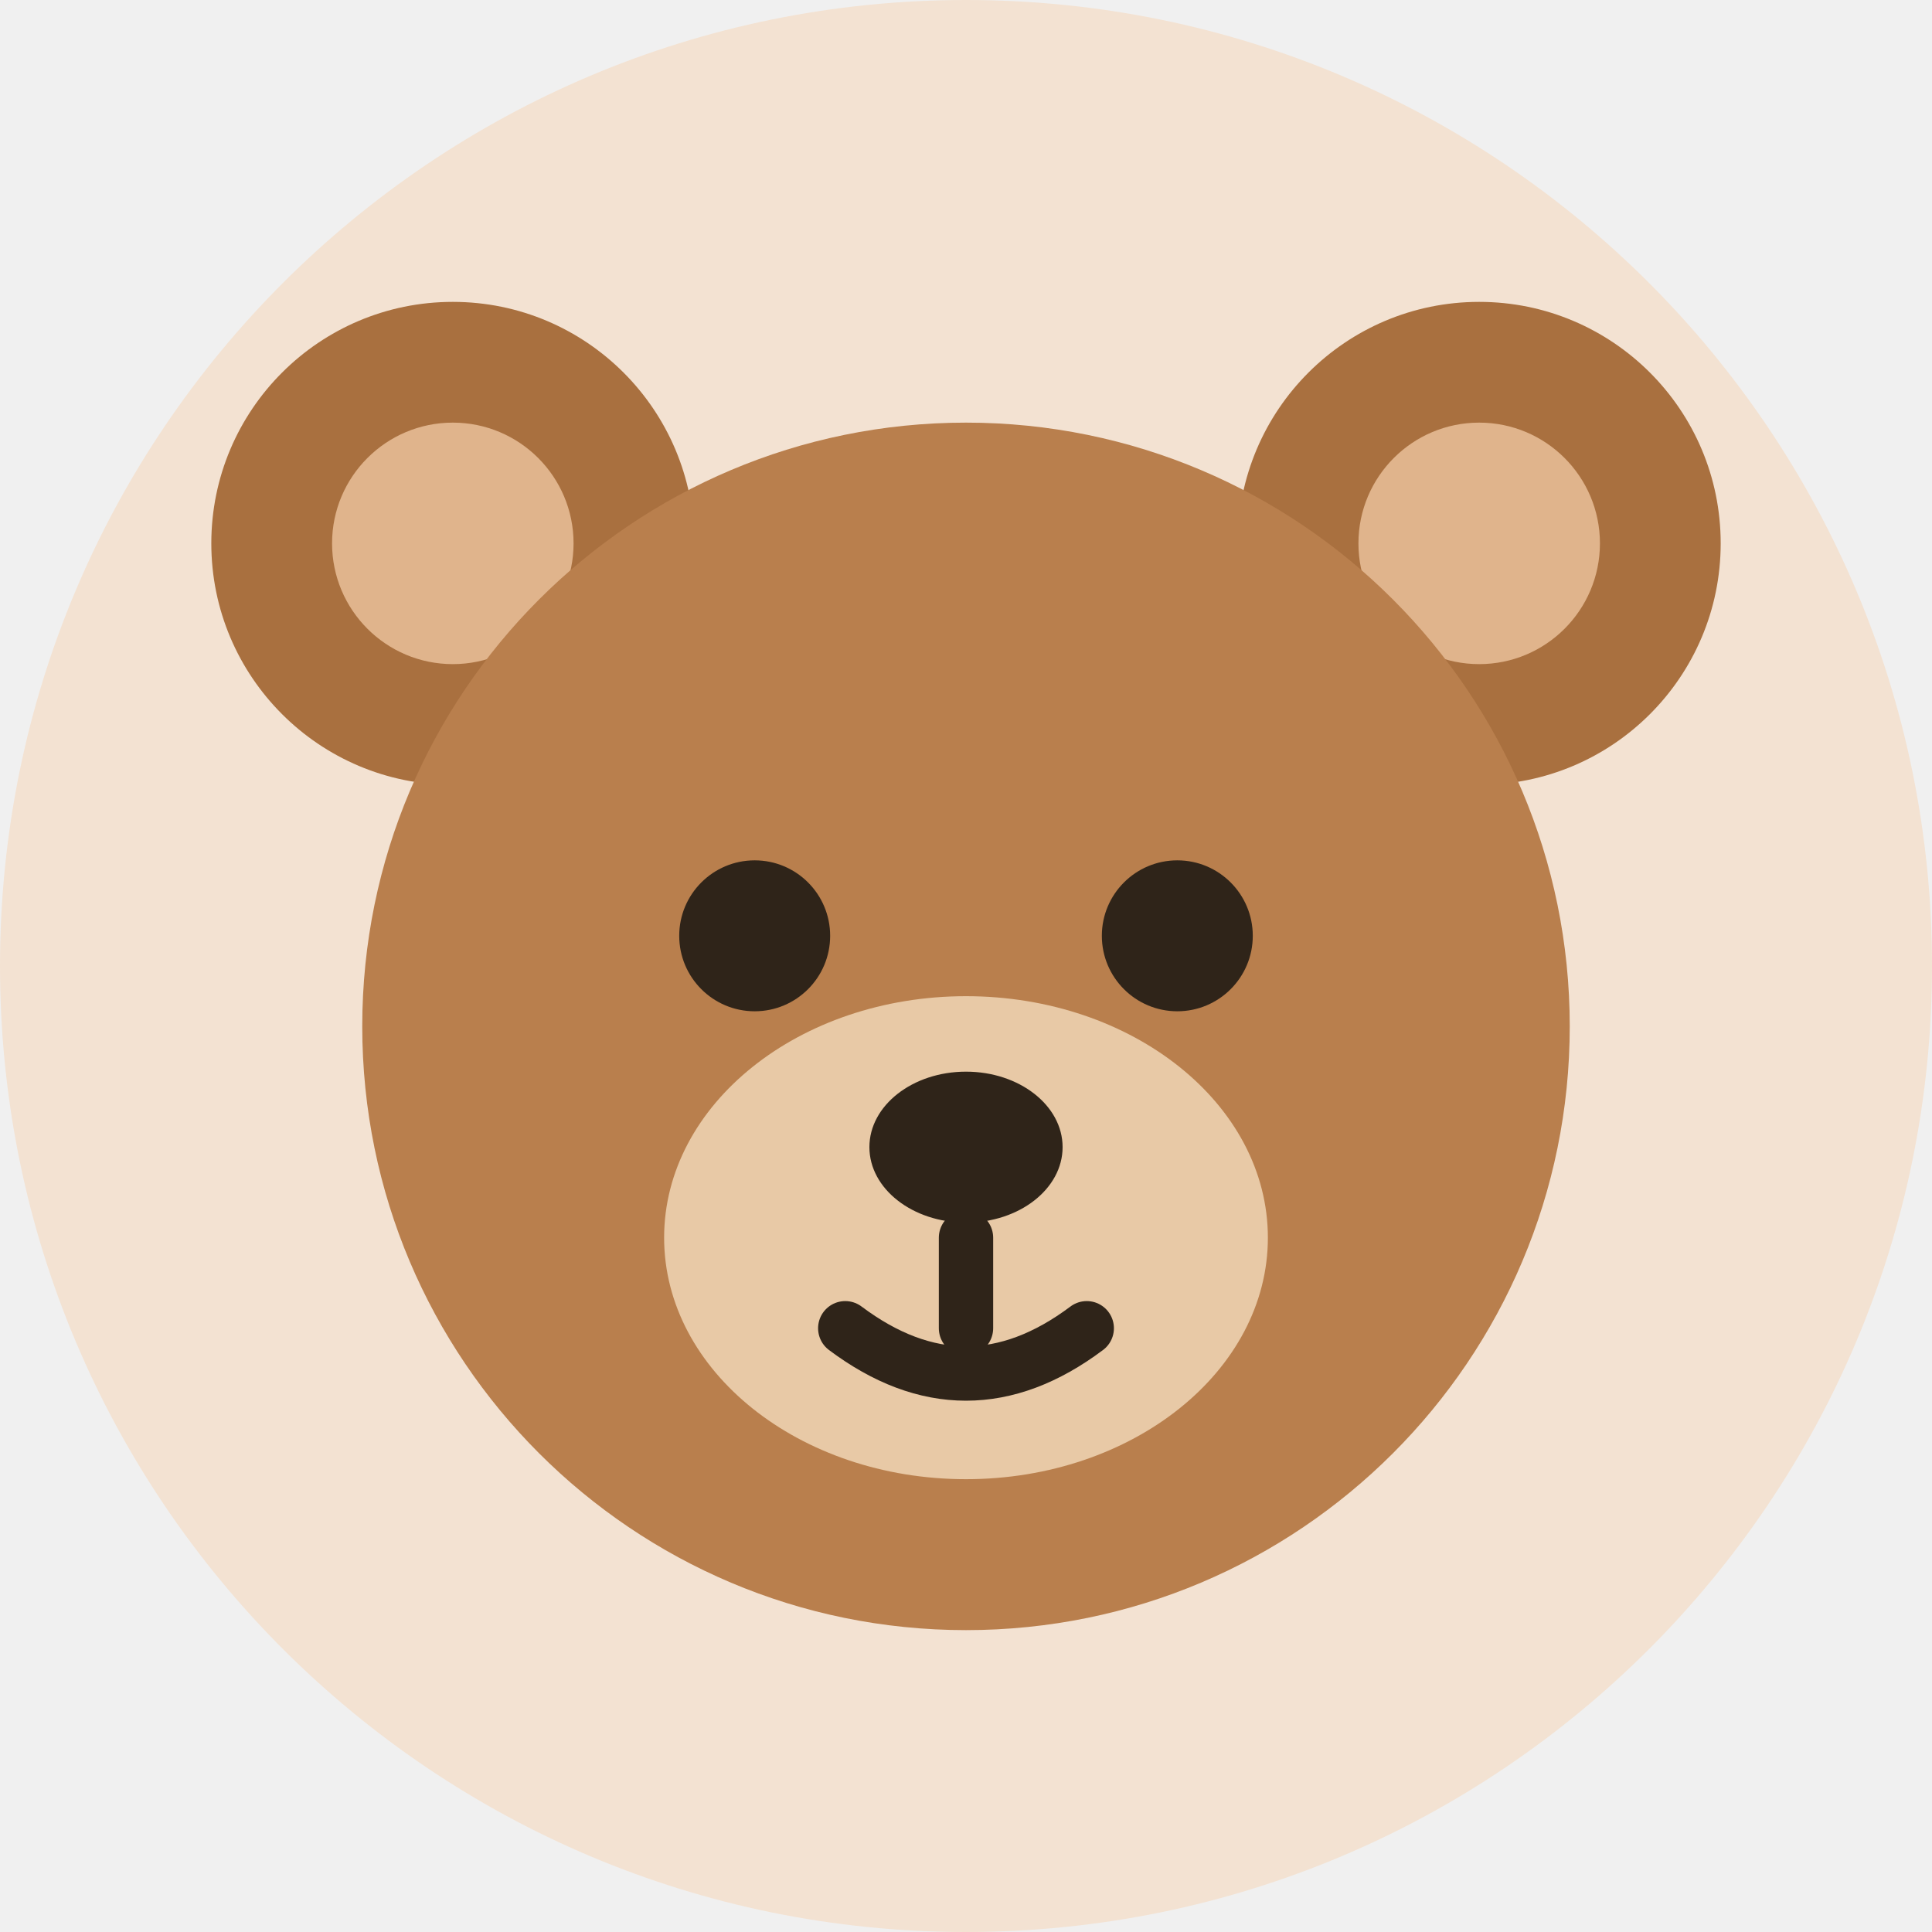
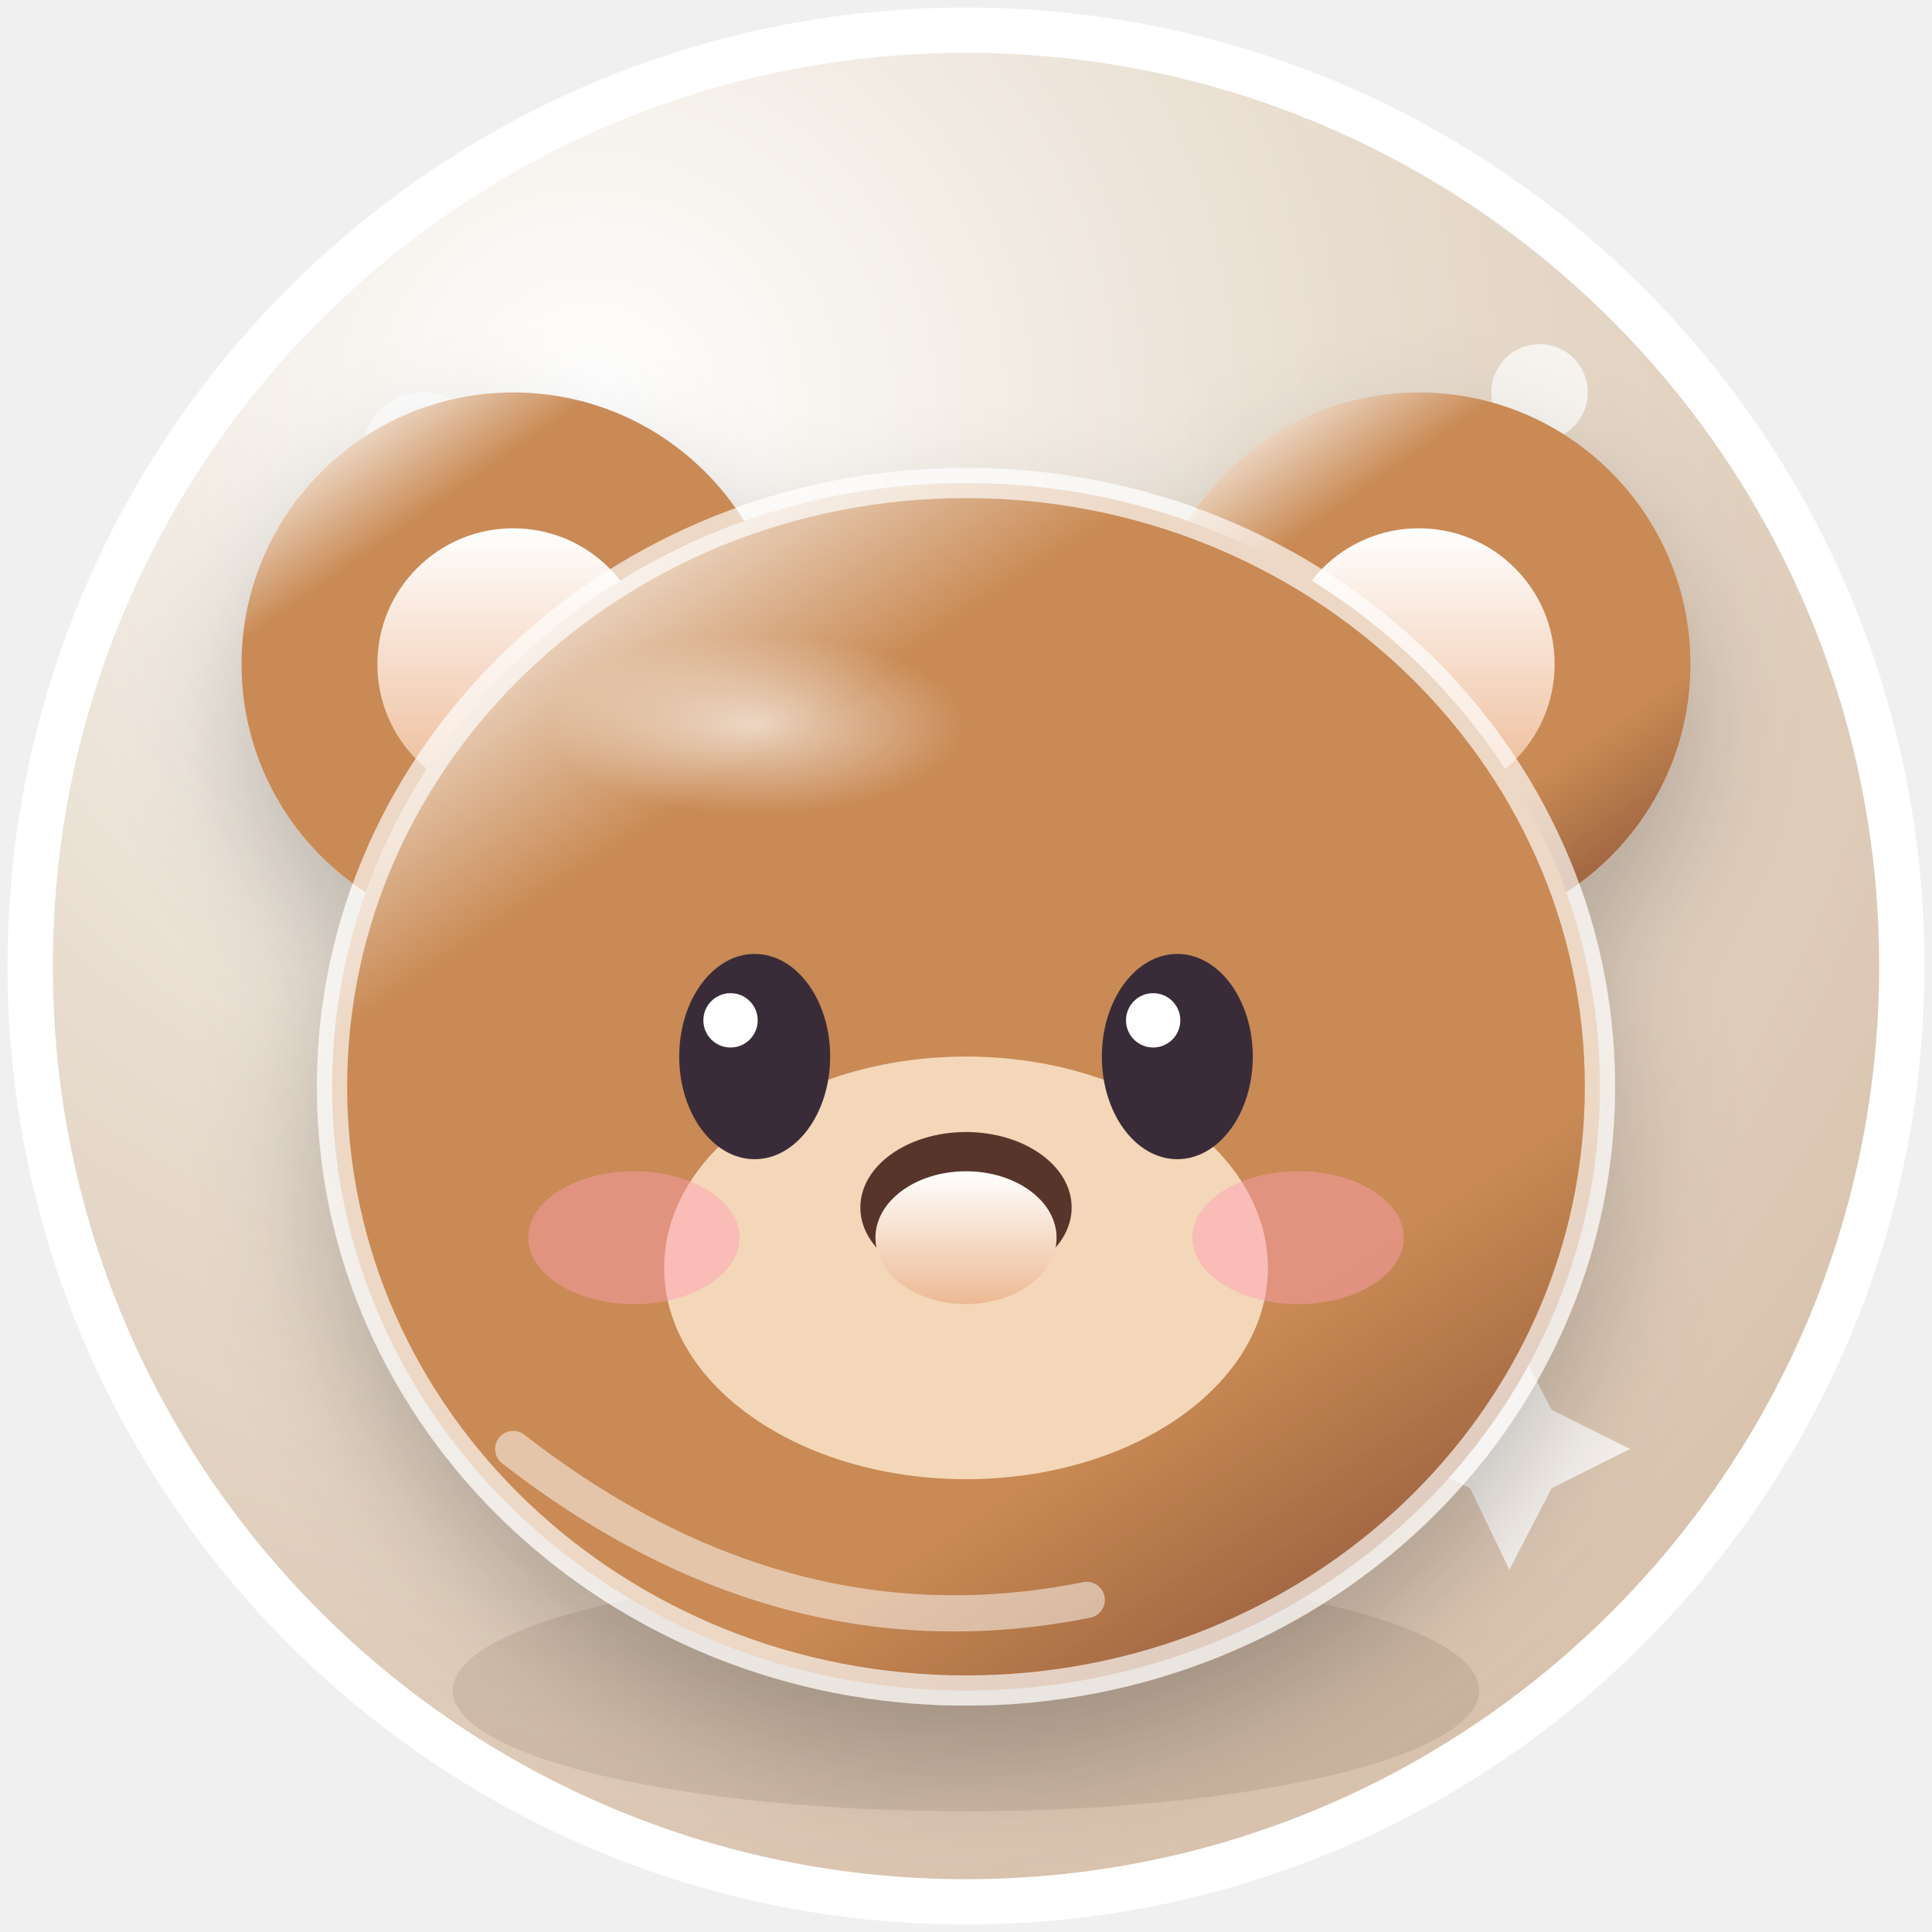
<svg xmlns="http://www.w3.org/2000/svg" viewBox="0 0 64 64" role="img" aria-label="Gấu nâu">
-   <circle cx="32" cy="32" r="32" fill="#f3e2d2" />
-   <circle cx="15" cy="18" r="8" fill="#a9703f" />
-   <circle cx="49" cy="18" r="8" fill="#a9703f" />
-   <circle cx="15" cy="18" r="4" fill="#e0b48c" />
-   <circle cx="49" cy="18" r="4" fill="#e0b48c" />
-   <circle cx="32" cy="34" r="20" fill="#b97f4d" />
-   <circle cx="25" cy="31" r="2.5" fill="#2f2419" />
-   <circle cx="39" cy="31" r="2.5" fill="#2f2419" />
-   <ellipse cx="32" cy="41" rx="10" ry="8" fill="#e8c9a6" />
-   <ellipse cx="32" cy="38" rx="3.2" ry="2.5" fill="#2f2419" />
-   <path d="M32 41v3M28 44q4 3 8 0" stroke="#2f2419" stroke-width="1.8" fill="none" stroke-linecap="round" />
+   <defs>
+     <radialGradient id="bg" cx="30%" cy="20%" r="85%">
+       <stop stop-color="#fff" />
+       <stop offset=".48" stop-color="#e8ddcf" />
+       <stop offset="1" stop-color="#d9c2ad" />
+     </radialGradient>
+     <linearGradient id="fur" x1=".15" y1="0" x2=".85" y2="1">
+       <stop stop-color="#fff" />
+       <stop offset=".24" stop-color="#c98a54" />
+       <stop offset=".74" stop-color="#c98a54" />
+       <stop offset="1" stop-color="#8d5539" />
+     </linearGradient>
+     <linearGradient id="fur2" x1="0" y1="0" x2="1" y2="1">
+       <stop stop-color="#c98a54" />
+       <stop offset="1" stop-color="#8d5539" />
+     </linearGradient>
+     <linearGradient id="inner" x1="0" y1="0" x2="0" y2="1">
+       <stop stop-color="#fff" />
+       <stop offset="1" stop-color="#edb994" />
+     </linearGradient>
+     <linearGradient id="skin" x1="0" y1="0" x2="1" y2="1">
+       <stop stop-color="#fff0d8" />
+       <stop offset=".55" stop-color="#ffd8b9" />
+       <stop offset="1" stop-color="#e99e91" />
+     </linearGradient>
+     <linearGradient id="gold" x1="0" y1="0" x2="0" y2="1">
+       <stop stop-color="#fff4a8" />
+       <stop offset=".5" stop-color="#ffca4f" />
+       <stop offset="1" stop-color="#e79531" />
+     </linearGradient>
+     <filter id="softShadow" x="-30%" y="-25%" width="160%" height="170%">
+       <feGaussianBlur in="SourceAlpha" stdDeviation="2" />
+       <feOffset dy="2" />
+       <feComponentTransfer>
+         <feFuncA type="linear" slope=".22" />
+       </feComponentTransfer>
+       <feMerge>
+         <feMergeNode />
+         <feMergeNode in="SourceGraphic" />
+       </feMerge>
+     </filter>
+     <radialGradient id="shine">
+       <stop stop-color="#fff" stop-opacity=".62" />
+       <stop offset="1" stop-color="#fff" stop-opacity="0" />
+     </radialGradient>
+   </defs>
+   <circle cx="32" cy="32" r="31" fill="url(#bg)" stroke="#ffffff" stroke-width="1.5" />
+   <circle cx="14" cy="15" r="2" fill="#fff" opacity=".8" />
+   <circle cx="51" cy="13" r="1.6" fill="#fff" opacity=".7" />
+   <path d="m50 44 1.4 2.7 2.6 1.3-2.6 1.3-1.4 2.7-1.3-2.7-2.7-1.3 2.7-1.3z" fill="#fff" opacity=".75" />
+   <ellipse cx="32" cy="56" rx="17" ry="4" fill="#573829" opacity=".12" />
+   <g filter="url(#softShadow)">
+     <g fill="url(#fur)">
+       <circle cx="17" cy="22" r="9" />
+       <circle cx="47" cy="22" r="9" />
+       <circle cx="17" cy="22" r="4.5" fill="url(#inner)" />
+       <circle cx="47" cy="22" r="4.5" fill="url(#inner)" />
+     </g>
+     <ellipse cx="32" cy="36" rx="21" ry="20" fill="url(#fur)" stroke="#ffffffaa" stroke-width="1" />
+     <ellipse cx="32" cy="42" rx="10" ry="7" fill="#f4d7b8" />
+     <ellipse cx="32" cy="40" rx="3.5" ry="2.5" fill="#583429" />
+   </g>
+   <ellipse cx="25" cy="35" rx="2.5" ry="3.4" fill="#392c38" />
+   <ellipse cx="39" cy="35" rx="2.5" ry="3.4" fill="#392c38" />
+   <circle cx="24.2" cy="33.8" r=".9" fill="#fff" />
+   <circle cx="38.2" cy="33.8" r=".9" fill="#fff" />
+   <ellipse cx="21" cy="41" rx="3.5" ry="2.2" fill="#ff9eb2" opacity=".46" />
+   <ellipse cx="43" cy="41" rx="3.5" ry="2.2" fill="#ff9eb2" opacity=".46" />
+   <ellipse cx="32" cy="41" rx="3" ry="2.2" fill="url(#inner)" stroke="${c.dark}" stroke-opacity=".25" stroke-width=".7" />
+   <path d="M32 43q0 3-3 3m3-3q0 3 3 3" fill="none" stroke="${c.dark}" stroke-width="1.2" stroke-linecap="round" />
+   <ellipse cx="25" cy="24" rx="7" ry="3" fill="url(#shine)" />
+   <path d="M17 48q9 7 19 5" fill="none" stroke="#fff" stroke-opacity=".5" stroke-width="1.2" stroke-linecap="round" />
</svg>
